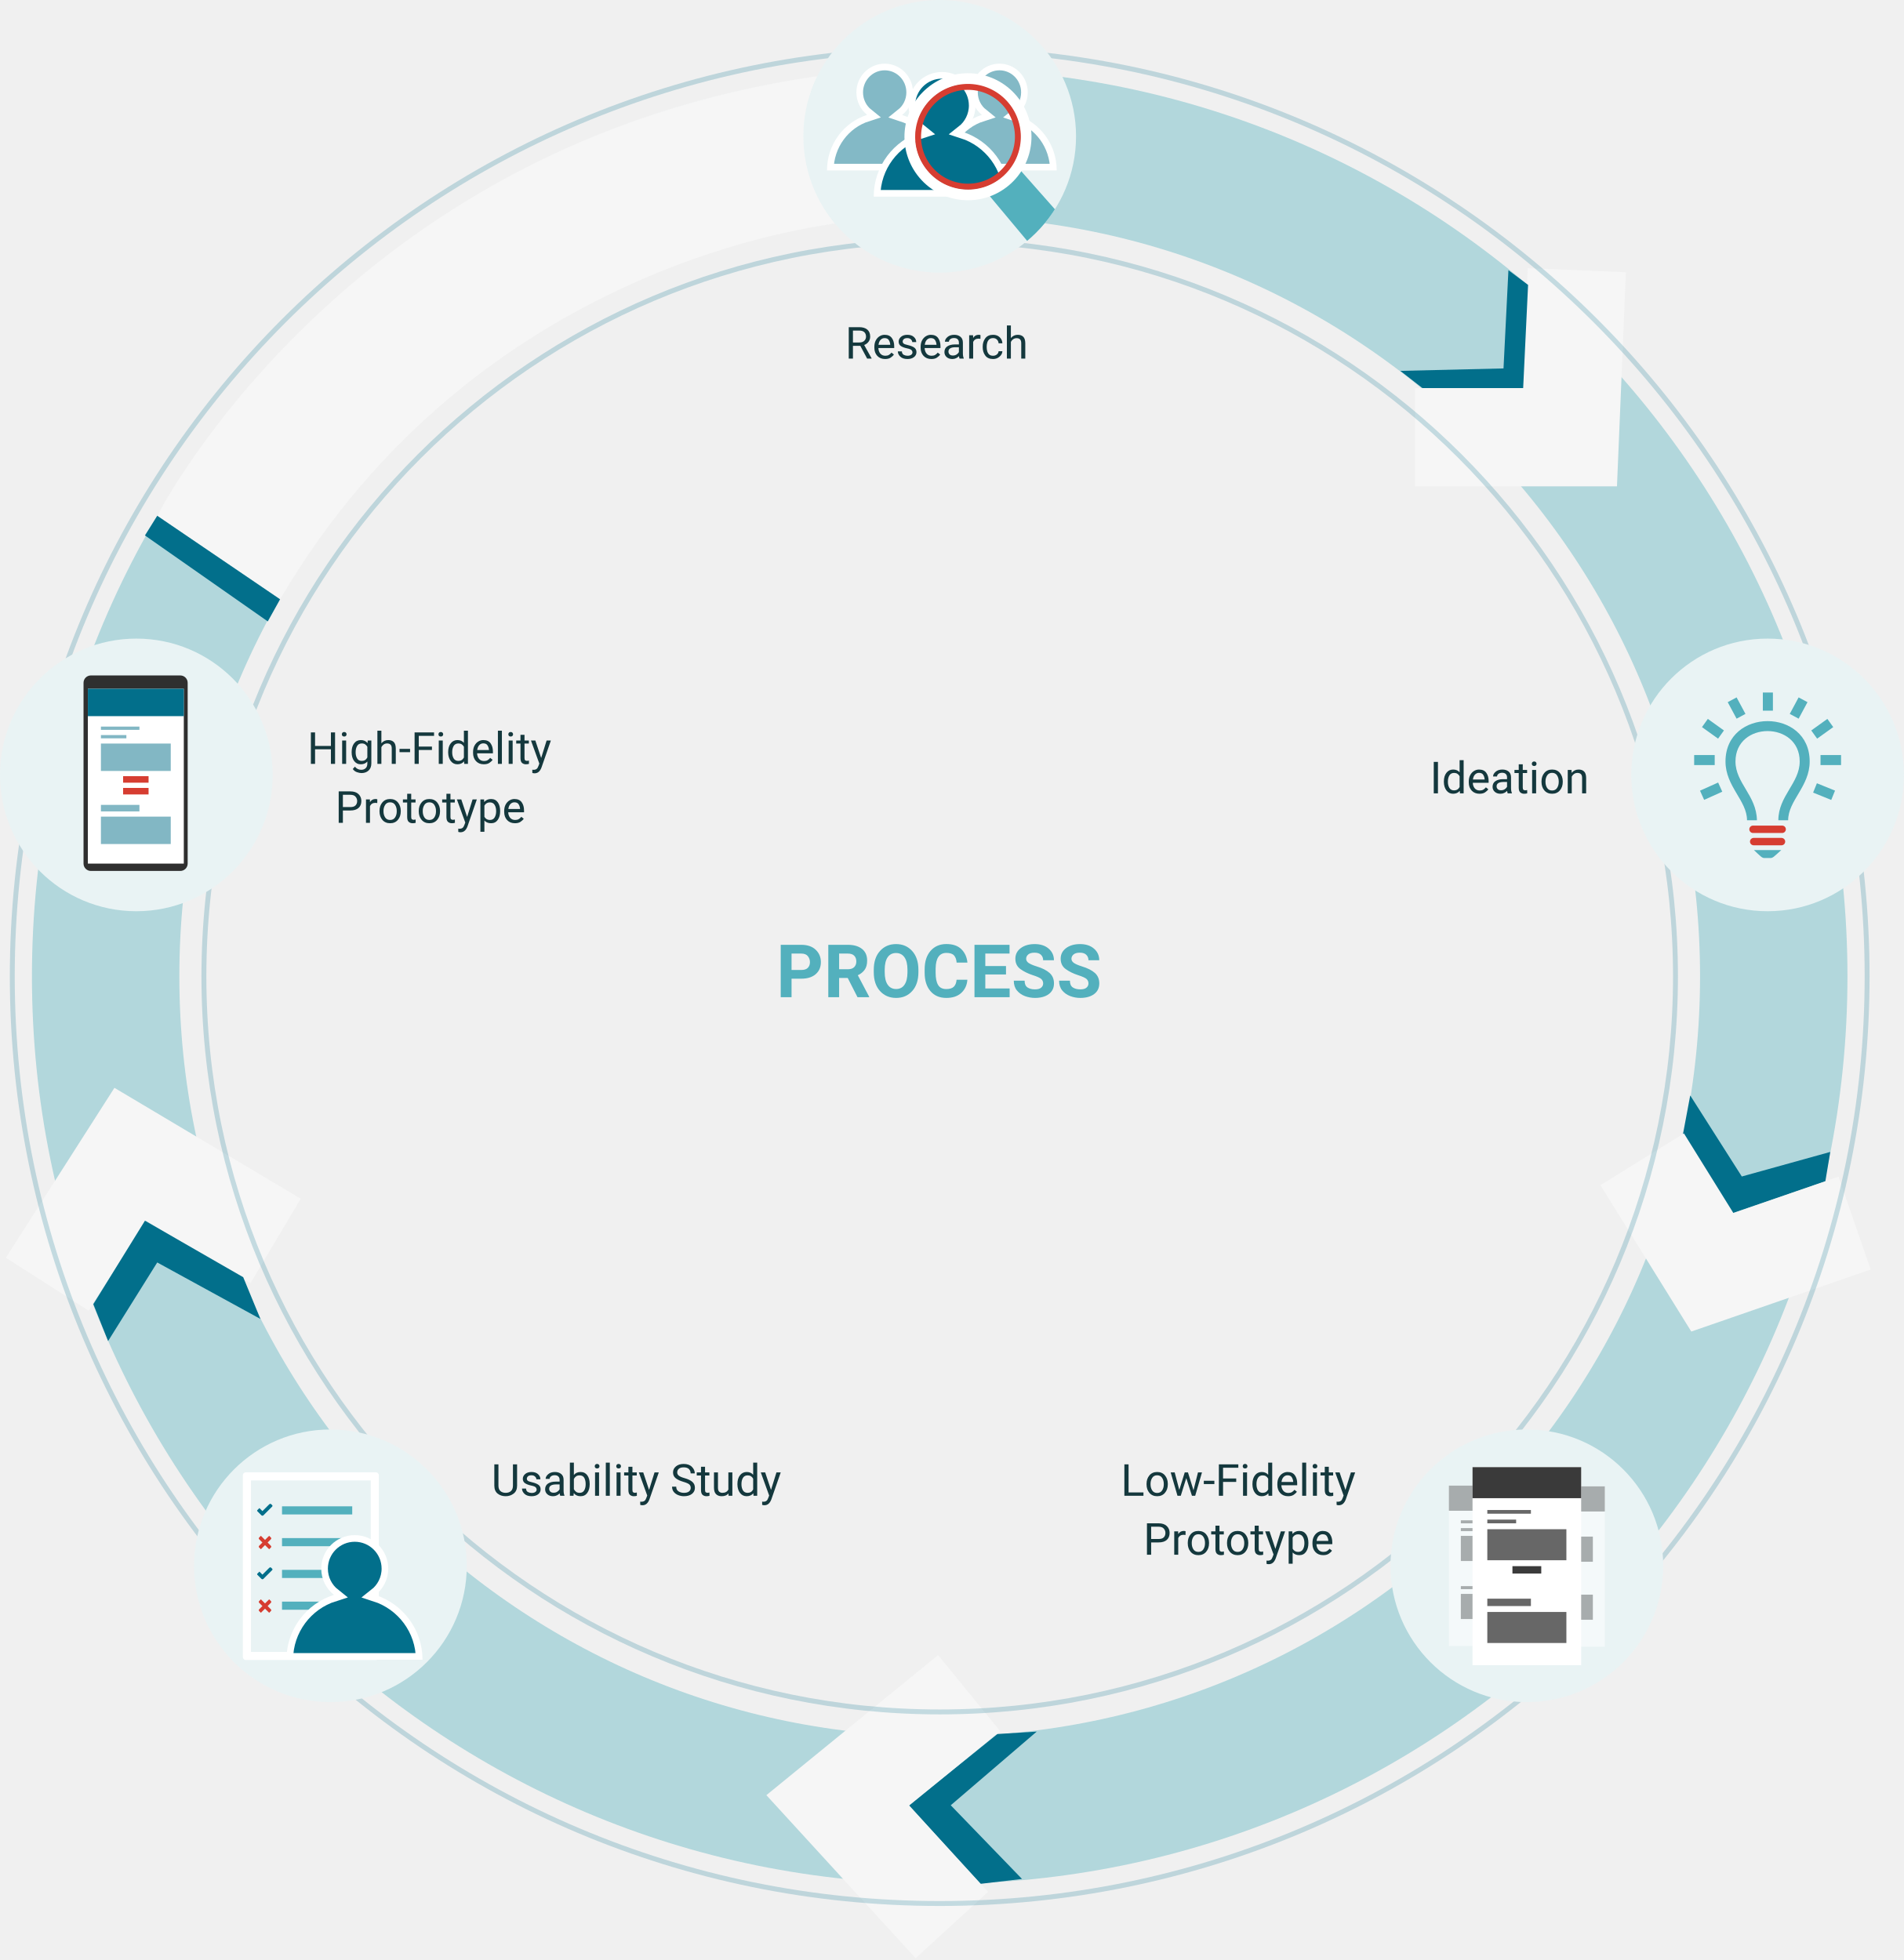
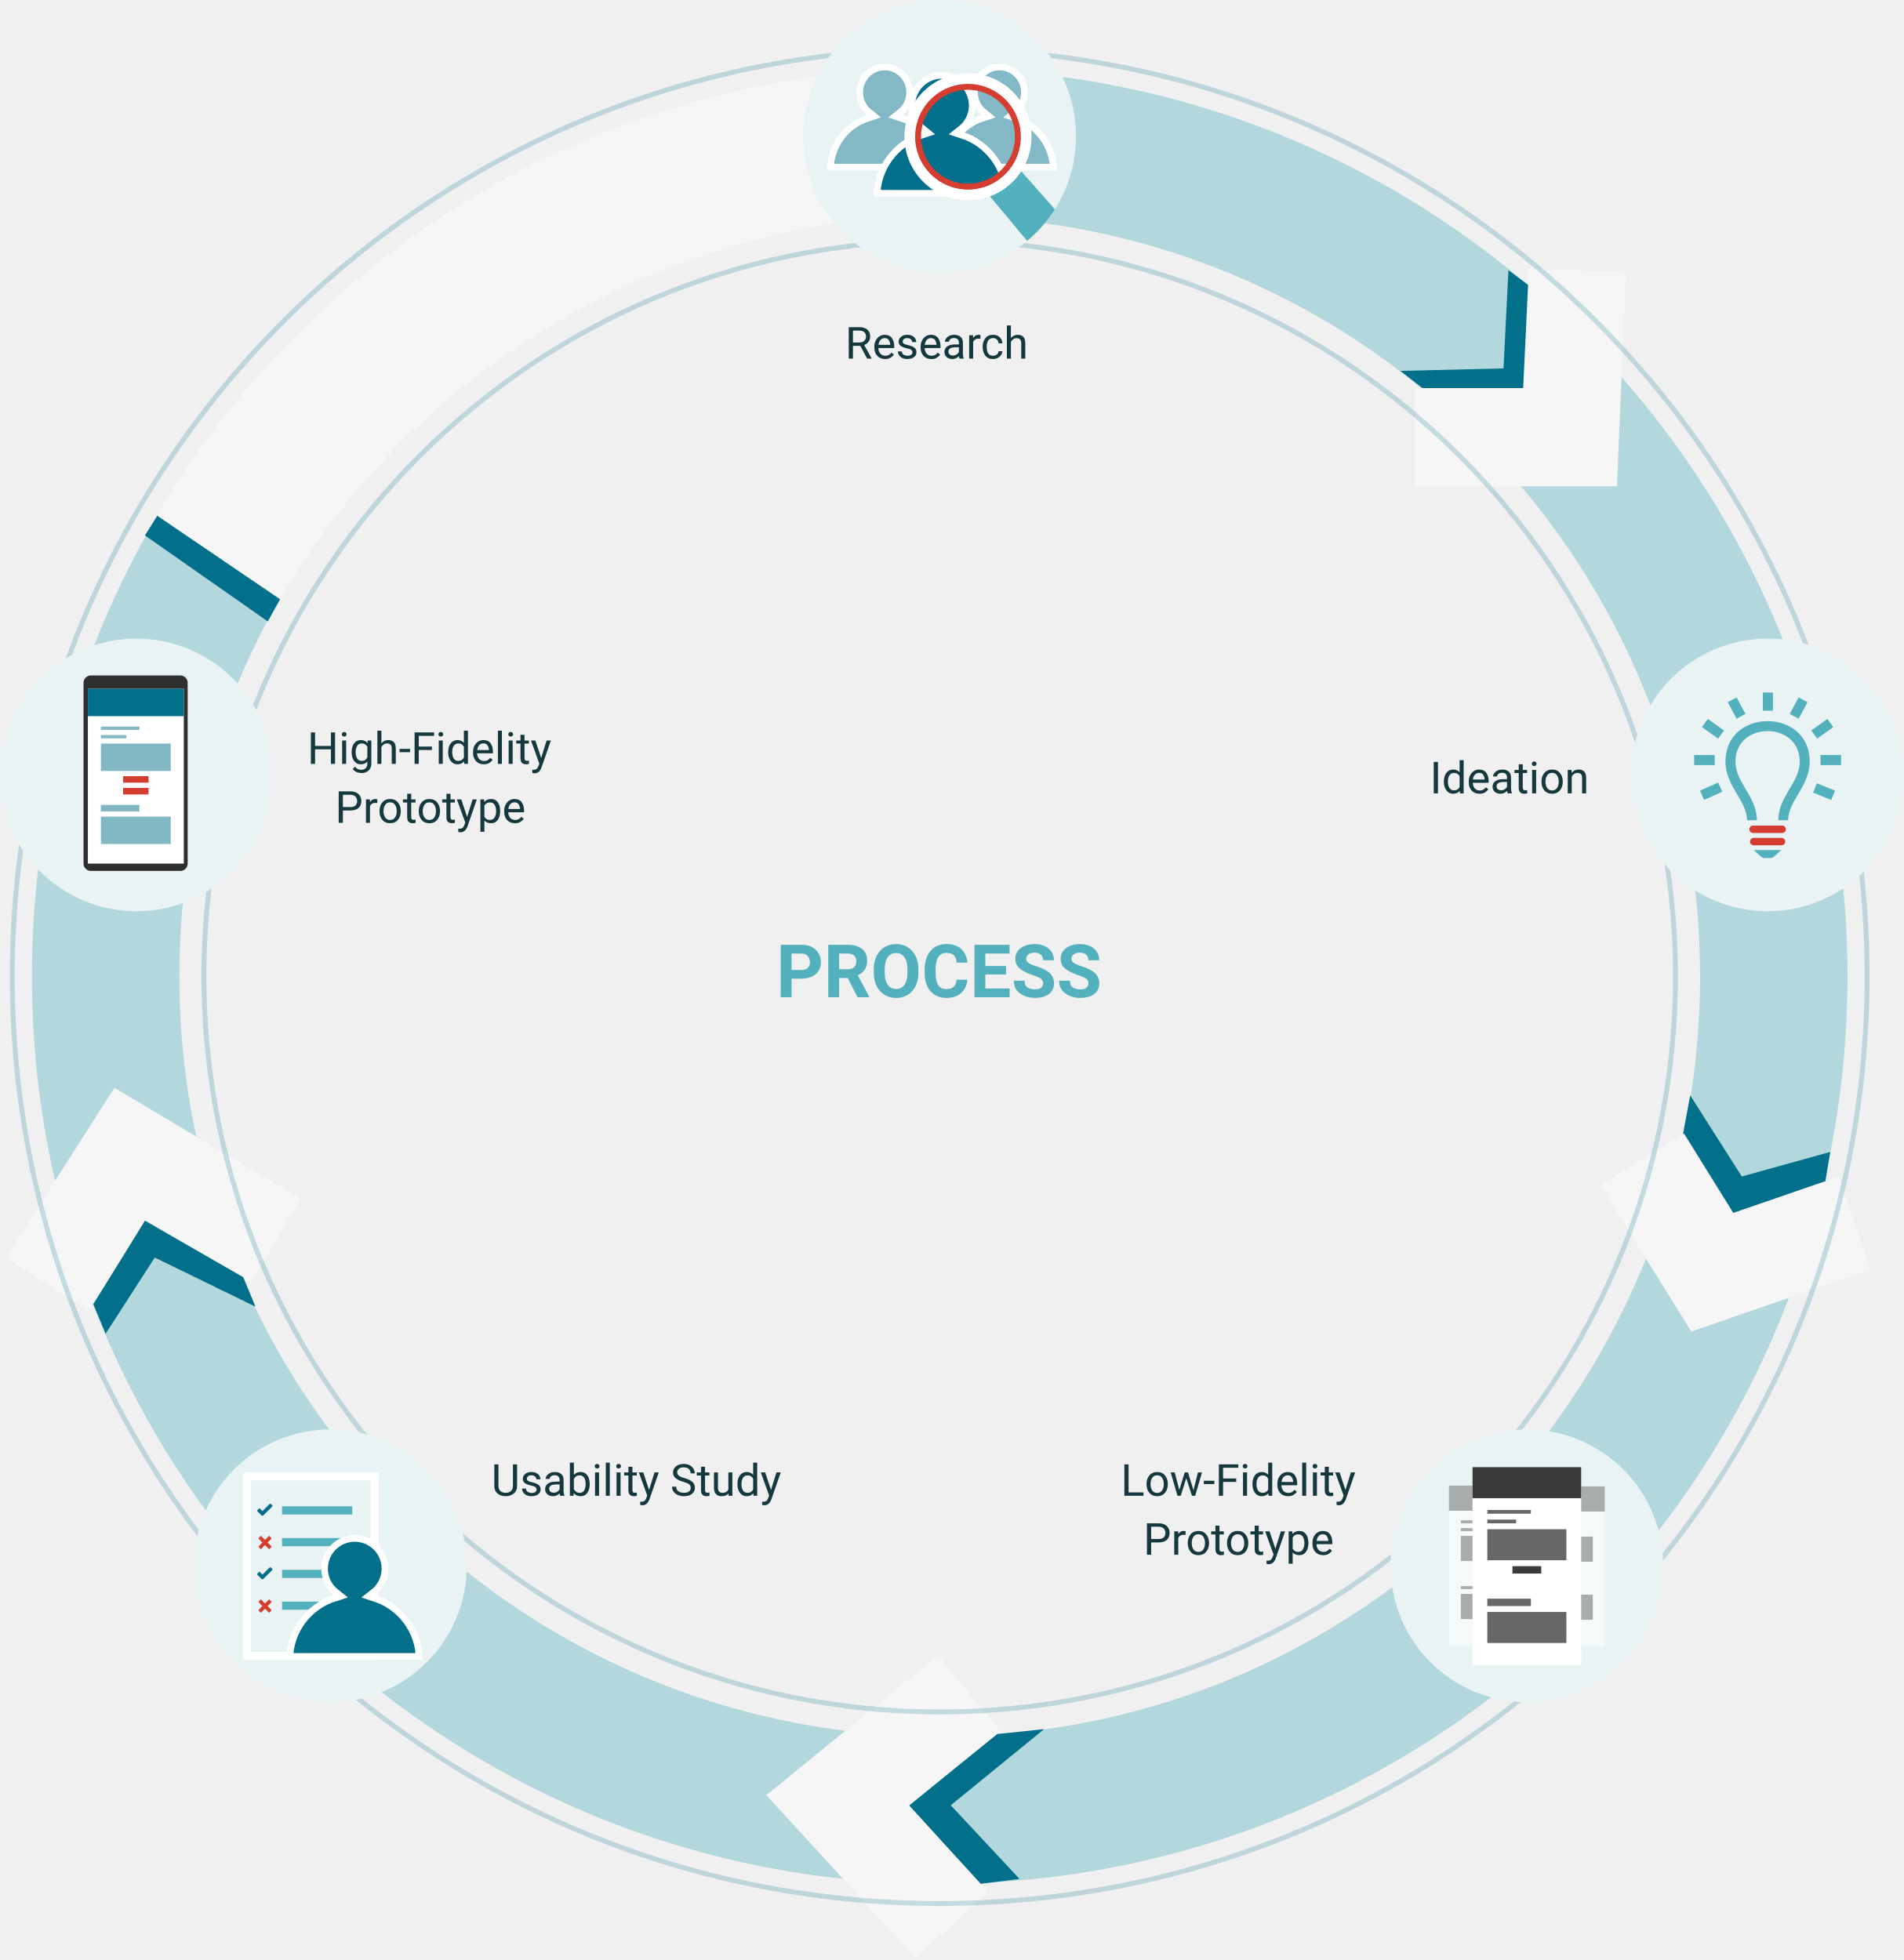
<svg xmlns="http://www.w3.org/2000/svg" xmlns:xlink="http://www.w3.org/1999/xlink" width="775px" height="798px" viewBox="0 0 775 798" version="1.1">
  <defs>
    <circle id="path-1" cx="382.5" cy="397.5" r="369.5" />
    <mask id="mask-2" maskContentUnits="userSpaceOnUse" maskUnits="objectBoundingBox" x="0" y="0" width="739" height="739" fill="white">
      <use xlink:href="#path-1" />
    </mask>
    <circle id="path-3" cx="382.5" cy="397.5" r="300.5" />
    <mask id="mask-4" maskContentUnits="userSpaceOnUse" maskUnits="objectBoundingBox" x="0" y="0" width="601" height="601" fill="white">
      <use xlink:href="#path-3" />
    </mask>
    <circle id="path-5" cx="382.5" cy="397.5" r="378.5" />
    <mask id="mask-6" maskContentUnits="userSpaceOnUse" maskUnits="objectBoundingBox" x="0" y="0" width="757" height="757" fill="white">
      <use xlink:href="#path-5" />
    </mask>
    <ellipse id="path-7" cx="55.5" cy="55.5" rx="55.5" ry="55.5" />
    <path d="M63.049,27.815 C53.579,30.852 46.715,39.832 46.715,50.439 L93.505,50.439 C93.505,39.88 86.702,30.932 77.298,27.856 C79.989,25.718 81.718,22.392 81.718,18.657 C81.718,12.206 76.561,6.976 70.199,6.976 C63.838,6.976 58.68,12.206 58.68,18.657 C58.68,22.369 60.387,25.676 63.049,27.815 Z" id="path-9" />
    <mask id="mask-10" maskContentUnits="userSpaceOnUse" maskUnits="objectBoundingBox" x="0" y="0" width="46.791" height="43.463" fill="white">
      <use xlink:href="#path-9" />
    </mask>
    <path d="M16.334,27.815 C6.864,30.852 0,39.832 0,50.439 L46.791,50.439 C46.791,39.88 39.988,30.932 30.584,27.856 C33.275,25.718 35.004,22.392 35.004,18.657 C35.004,12.206 29.847,6.976 23.485,6.976 C17.123,6.976 11.966,12.206 11.966,18.657 C11.966,22.369 13.673,25.676 16.334,27.815 Z" id="path-11" />
    <mask id="mask-12" maskContentUnits="userSpaceOnUse" maskUnits="objectBoundingBox" x="0" y="0" width="46.791" height="43.463" fill="white">
      <use xlink:href="#path-11" />
    </mask>
    <path d="M38.357,34.686 C27.149,38.23 19.024,48.714 19.024,61.096 L74.405,61.096 C74.405,48.769 66.353,38.324 55.223,34.734 C58.408,32.238 60.454,28.355 60.454,23.994 C60.454,16.464 54.35,10.359 46.82,10.359 C39.291,10.359 33.186,16.464 33.186,23.994 C33.186,28.327 35.207,32.188 38.357,34.686 Z" id="path-13" />
    <mask id="mask-14" maskContentUnits="userSpaceOnUse" maskUnits="objectBoundingBox" x="0" y="0" width="55.381" height="50.737" fill="white">
      <use xlink:href="#path-13" />
    </mask>
    <ellipse id="path-15" cx="25.96" cy="25.963" rx="25.854" ry="25.857" />
    <mask id="mask-16" maskContentUnits="userSpaceOnUse" maskUnits="objectBoundingBox" x="0" y="0" width="51.708" height="51.714" fill="white">
      <use xlink:href="#path-15" />
    </mask>
    <ellipse id="path-17" cx="25.968" cy="25.971" rx="21.505" ry="21.508" />
    <mask id="mask-18" maskContentUnits="userSpaceOnUse" maskUnits="objectBoundingBox" x="0" y="0" width="43.011" height="43.016" fill="white">
      <use xlink:href="#path-17" />
    </mask>
    <ellipse id="path-19" cx="55.5" cy="55.5" rx="55.5" ry="55.5" />
    <ellipse id="path-21" cx="55.5" cy="55.5" rx="55.5" ry="55.5" />
    <ellipse id="path-23" cx="55.5" cy="55.5" rx="55.5" ry="55.5" />
    <ellipse id="path-25" cx="55.5" cy="55.5" rx="55.5" ry="55.5" />
    <rect id="path-27" x="19.854" y="17.447" width="55.35" height="76.407" rx="1.2" />
    <mask id="mask-28" maskContentUnits="userSpaceOnUse" maskUnits="objectBoundingBox" x="0" y="0" width="55.35" height="76.407" fill="white">
      <use xlink:href="#path-27" />
    </mask>
    <path d="M56.935,67.343 C45.726,70.887 37.602,81.371 37.602,93.753 L92.983,93.753 C92.983,81.427 84.931,70.981 73.8,67.391 C76.985,64.895 79.032,61.012 79.032,56.652 C79.032,49.121 72.928,43.016 65.398,43.016 C57.868,43.016 51.764,49.121 51.764,56.652 C51.764,60.985 53.785,64.845 56.935,67.343 Z" id="path-29" />
    <mask id="mask-30" maskContentUnits="userSpaceOnUse" maskUnits="objectBoundingBox" x="0" y="0" width="55.381" height="50.737" fill="white">
      <use xlink:href="#path-29" />
    </mask>
  </defs>
  <g id="Poster" stroke="none" stroke-width="1" fill="none" fill-rule="evenodd">
    <g id="Artboard-5" transform="translate(-257, -815)">
      <g id="process_img_2" transform="translate(257, 815)">
        <use id="Oval-14" stroke="#53B0BD" mask="url(#mask-2)" stroke-width="120" stroke-linecap="square" opacity="0.398" xlink:href="#path-1" />
        <path d="M64,210 C64,210 141,58 333,31 C332,32 317,62 340,91 C336,92 195,106 114,244 L64,210 Z" id="Path-49" fill="#F6F6F6" />
        <polygon id="Path-50" fill="#026F8B" points="59 218 109 253 114 244 64 210" />
        <polyline id="Path-48" stroke="#F6F6F6" stroke-width="40" stroke-linecap="square" points="596 178 639 178 641 130" />
        <polyline id="Path-48-Copy-2" stroke="#F6F6F6" stroke-width="40" stroke-linecap="square" transform="translate(62.66266, 500.2183) rotate(-150) translate(-62.66266, -500.2183) " points="37.267 520.906 86.14 521.557 88.058 478.88" />
        <polygon id="Path-51" fill="#026F8B" points="579 158 620 158 622 116 614 110 612 150 570 151" />
        <path d="M685,462 L705,494 L743,481 C743,481 744,475 745,469 C745,469 709,479 709,479 L688,446 L685,462 Z" id="Path-52" fill="#026F8B" />
-         <polygon id="Path-53" fill="#026F8B" points="399 767 370 735 406 706 422 705 387 735 416 765" />
-         <polygon id="Path-54" fill="#026F8B" points="38 531 59 497 99 520 106 537 64 514 44 546" />
+         <polygon id="Path-53" fill="#026F8B" points="399 767 370 735 406 706 425 704 387 735 415 765" />
+         <polygon id="Path-54" fill="#026F8B" points="38 531 59 497 99 520 104 532 63 512 43 543" />
        <polyline id="Path-48-Copy-3" stroke="#F6F6F6" stroke-width="40" stroke-linecap="square" transform="translate(375.4526, 735.9157) rotate(-220) translate(-375.4526, -735.9157) " points="350.935 759.616 399.971 760.295 397.869 711.536" />
        <polyline id="Path-48-Copy" stroke="#F6F6F6" stroke-width="40" stroke-linecap="square" points="679 489 697 518 736 504.5" />
        <use id="Oval-14-Copy" stroke-opacity="0.21" stroke="#026F8B" mask="url(#mask-4)" stroke-width="4" stroke-linecap="square" xlink:href="#path-3" />
        <use id="Oval-14-Copy-2" stroke-opacity="0.21" stroke="#026F8B" mask="url(#mask-6)" stroke-width="4" stroke-linecap="square" xlink:href="#path-5" />
        <g id="Group-3" transform="translate(327, 0)">
          <mask id="mask-8" fill="white">
            <use xlink:href="#path-7" />
          </mask>
          <use id="Oval-7" fill="#E9F3F4" xlink:href="#path-7" />
          <g id="Group-2" mask="url(#mask-8)">
            <g transform="translate(9.626016, 18.95122)">
              <use id="Combined-Shape-Copy-2" stroke="#FFFFFF" mask="url(#mask-10)" stroke-width="5.4" stroke-linecap="square" fill-opacity="0.441" fill="#026F8B" xlink:href="#path-9" />
              <use id="Combined-Shape-Copy" stroke="#FFFFFF" mask="url(#mask-12)" stroke-width="5.4" stroke-linecap="square" fill-opacity="0.441" fill="#026F8B" xlink:href="#path-11" />
              <use id="Combined-Shape" stroke="#FFFFFF" mask="url(#mask-14)" stroke-width="5.4" stroke-linecap="square" fill="#026F8B" xlink:href="#path-13" />
              <g id="Group" stroke="none" stroke-width="1" fill="none" transform="translate(69.32858, 50.89869) rotate(-40) translate(-69.32858, -50.89869) translate(43.32858, 6.398689)">
                <path d="M17.217,47.26 L33.469,47.546 L34.293,79.507 C34.415,84.24 30.681,88.077 25.944,88.077 L25.715,88.077 C20.983,88.077 17.153,84.237 17.161,79.508 L17.217,47.26 Z" id="Rectangle-13" fill="#53B0BD" />
                <use id="Oval-2" stroke="#FFFFFF" mask="url(#mask-16)" stroke-width="9" stroke-linecap="square" xlink:href="#path-15" />
                <use id="Oval-2-Copy" stroke="#D63D31" mask="url(#mask-18)" stroke-width="4.8" stroke-linecap="square" xlink:href="#path-17" />
              </g>
            </g>
          </g>
        </g>
        <g id="Group-3-Copy" transform="translate(664, 260)">
          <mask id="mask-20" fill="white">
            <use xlink:href="#path-19" />
          </mask>
          <use id="Oval-7" fill="#E9F3F4" xlink:href="#path-19" />
          <path d="M61.421,76.137 L49.561,76.137 C48.73,76.137 48.056,76.811 48.056,77.642 C48.056,78.473 48.73,79.147 49.561,79.147 L61.421,79.147 C62.252,79.147 62.926,78.473 62.926,77.642 C62.926,76.811 62.252,76.137 61.421,76.137 Z" id="light-bulb-18-icon-path" fill="#D63D31" mask="url(#mask-20)" />
          <g id="idea" mask="url(#mask-20)">
            <g transform="translate(25.56911, 21.95935)">
              <path d="M35.581,59.188 L24.263,59.188 C23.432,59.188 22.758,59.862 22.758,60.693 C22.758,61.525 23.432,62.198 24.263,62.198 L35.581,62.198 C36.412,62.198 37.086,61.525 37.086,60.693 C37.086,59.862 36.412,59.188 35.581,59.188 Z" id="light-bulb-18-icon-path" fill="#D63D31" fill-rule="evenodd" />
              <path d="M24.341,64.129 C27.271,66.838 27.572,67.382 28.742,67.382 L30.995,67.382 C32.138,67.382 32.42,66.878 35.503,64.129 L24.341,64.129 Z M47.055,28.07 C47.055,38.26 38.292,43.97 38.292,52.011 L34.301,52.011 C34.304,42.1 42.993,36.88 42.993,28.07 C42.993,11.577 16.852,11.552 16.852,28.07 C16.852,36.872 25.389,41.868 25.587,52.011 L21.552,52.011 C21.552,43.97 12.789,38.26 12.789,28.07 C12.789,6.17 47.055,6.148 47.055,28.07 Z M32.09,7.378 L27.991,7.378 L27.991,0 L32.09,0 L32.09,7.378 Z M46.166,3.92 L42.554,1.982 L38.947,8.705 L42.559,10.643 L46.166,3.92 Z M56.649,14.072 L54.261,10.74 L47.702,15.44 L50.09,18.772 L56.649,14.072 Z M57.373,39.929 L49.994,36.94 L48.455,40.739 L55.834,43.728 L57.373,39.929 Z M59.827,25.441 L51.465,25.441 L51.465,29.54 L59.827,29.54 L59.827,25.441 Z M20.915,8.705 L17.308,1.982 L13.696,3.92 L17.303,10.643 L20.915,8.705 Z M12.159,15.44 L5.601,10.74 L3.213,14.072 L9.772,18.772 L12.159,15.44 Z M11.478,40.38 L9.797,36.642 L2.418,39.959 L4.099,43.697 L11.478,40.38 Z M8.397,25.441 L0.035,25.441 L0.035,29.54 L8.397,29.54 L8.397,25.441 Z" id="light-bulb-18-icon" fill="#53B0BD" fill-rule="nonzero" />
            </g>
          </g>
        </g>
        <g id="Group-3-Copy-2" transform="translate(566, 582)">
          <mask id="mask-22" fill="white">
            <use xlink:href="#path-21" />
          </mask>
          <use id="Oval-7" fill="#E9F3F4" xlink:href="#path-21" />
          <g id="Group-4-Copy" opacity="0.5" mask="url(#mask-22)">
            <g transform="translate(51.43902, 23.1626)">
              <rect id="Rectangle" fill="#FFFFFF" x="0" y="0" width="35.797" height="65.276" />
              <rect id="Rectangle-2" fill="#666666" x="0" y="0" width="35.797" height="10.23" />
              <rect id="Rectangle-2-Copy" fill="#666666" x="4.87" y="20.46" width="26.056" height="10.23" />
              <rect id="Rectangle-3" fill="#53B0BD" x="4.87" y="14.127" width="14.367" height="1.218" />
              <rect id="Rectangle-3-Copy-4" fill="#53B0BD" x="4.87" y="40.92" width="14.367" height="1.218" />
              <rect id="Rectangle-3-Copy" fill="#53B0BD" x="4.87" y="17.293" width="9.497" height="1.218" />
              <rect id="Rectangle-3-Copy-2" fill="#D63D31" x="13.15" y="32.638" width="9.497" height="2.436" />
              <rect id="Rectangle-2-Copy-2" fill="#666666" x="4.87" y="44.086" width="26.056" height="10.23" />
            </g>
          </g>
          <g id="Group-4-Copy-2" opacity="0.5" mask="url(#mask-22)">
            <g transform="translate(23.76423, 22.86179)">
              <rect id="Rectangle" fill="#FFFFFF" x="0" y="0" width="35.797" height="65.276" />
              <rect id="Rectangle-2" fill="#666666" x="0" y="0" width="35.797" height="10.23" />
              <rect id="Rectangle-2-Copy" fill="#666666" x="4.87" y="20.46" width="26.056" height="10.23" />
              <rect id="Rectangle-3" fill="#666666" x="4.87" y="14.127" width="14.367" height="1.218" />
              <rect id="Rectangle-3-Copy-4" fill="#666666" x="4.87" y="40.92" width="14.367" height="1.218" />
              <rect id="Rectangle-3-Copy" fill="#666666" x="4.87" y="17.293" width="9.497" height="1.218" />
              <rect id="Rectangle-3-Copy-2" fill="#D63D31" x="13.15" y="32.638" width="9.497" height="2.436" />
              <rect id="Rectangle-2-Copy-2" fill="#666666" x="4.87" y="44.086" width="26.056" height="10.23" />
            </g>
          </g>
          <g id="Group-4" mask="url(#mask-22)">
            <g transform="translate(33.39024, 15.34146)">
              <rect id="Rectangle" fill="#FFFFFF" x="0" y="0" width="44.22" height="80.618" />
              <rect id="Rectangle-2" fill="#3A3A3A" x="0" y="0" width="44.22" height="12.634" />
              <rect id="Rectangle-2-Copy" fill="#676767" x="6.016" y="25.268" width="32.187" height="12.634" />
              <rect id="Rectangle-3" fill="#676767" x="6.016" y="17.447" width="17.748" height="1.504" />
              <rect id="Rectangle-3-Copy-4" fill="#676767" x="6.016" y="53.545" width="17.748" height="3.008" />
              <rect id="Rectangle-3-Copy" fill="#676767" x="6.016" y="21.358" width="11.732" height="1.504" />
              <rect id="Rectangle-3-Copy-2" fill="#3B3B3B" x="16.244" y="40.309" width="11.732" height="3.008" />
              <rect id="Rectangle-2-Copy-2" fill="#676767" x="6.016" y="58.959" width="32.187" height="12.634" />
            </g>
          </g>
        </g>
        <g id="Group-3-Copy-4" transform="translate(0, 260)">
          <mask id="mask-24" fill="white">
            <use xlink:href="#path-23" />
          </mask>
          <use id="Oval-7" fill="#E9F3F4" xlink:href="#path-23" />
          <g id="Group-4" mask="url(#mask-24)">
            <g transform="translate(34, 15)">
              <rect id="Rectangle-6" fill="#2F2F2F" x="0" y="0" width="42.39" height="79.599" rx="3" />
              <rect id="Rectangle" fill="#FFFFFF" x="1.766" y="5.416" width="39.052" height="71.196" />
              <rect id="Rectangle-2" fill="#026F8B" x="1.766" y="5.416" width="39.052" height="11.158" />
              <rect id="Rectangle-2-Copy" fill="#82B7C4" x="7.079" y="27.731" width="28.425" height="11.158" />
              <rect id="Rectangle-3" fill="#82B7C4" x="7.079" y="20.824" width="15.674" height="1.328" />
              <rect id="Rectangle-3-Copy-4" fill="#82B7C4" x="7.079" y="52.703" width="15.674" height="2.657" />
              <rect id="Rectangle-3-Copy" fill="#82B7C4" x="7.079" y="24.277" width="10.361" height="1.328" />
              <rect id="Rectangle-3-Copy-2" fill="#D63D31" x="16.112" y="41.014" width="10.361" height="2.657" />
              <rect id="Rectangle-3-Copy-3" fill="#D63D31" x="16.112" y="45.796" width="10.361" height="2.657" />
              <rect id="Rectangle-2-Copy-2" fill="#82B7C4" x="7.079" y="57.484" width="28.425" height="11.158" />
            </g>
          </g>
        </g>
        <g id="Group-3-Copy-3" transform="translate(79, 582)">
          <mask id="mask-26" fill="white">
            <use xlink:href="#path-25" />
          </mask>
          <use id="Oval-7" fill="#E9F3F4" xlink:href="#path-25" />
          <g id="Rectangle-4" mask="url(#mask-26)" stroke-linecap="square" stroke-width="6.6" stroke="#FFFFFF">
            <use mask="url(#mask-28)" xlink:href="#path-27" />
          </g>
          <rect id="Rectangle-5" fill="#53B0BD" mask="url(#mask-26)" x="35.797" y="31.285" width="28.577" height="3.309" />
          <rect id="Rectangle-5-Copy" fill="#53B0BD" mask="url(#mask-26)" x="35.797" y="44.22" width="28.577" height="3.309" />
          <g id="close_x" mask="url(#mask-26)">
            <g transform="translate(26.77236, 43.9187)" id="Group">
              <g>
                <polygon id="Shape" stroke="#D63D31" stroke-width="0.9" fill-rule="nonzero" points="4.211 0.424 3.787 0 2.106 1.682 0.424 0 0 0.424 1.682 2.106 0 3.787 0.424 4.211 2.106 2.53 3.787 4.211 4.211 3.787 2.53 2.106" />
                <polygon id="Shape-Copy" stroke="#D63D31" stroke-width="0.9" fill-rule="nonzero" points="4.211 26.294 3.787 25.87 2.106 27.551 0.424 25.87 0 26.294 1.682 27.976 0 29.657 0.424 30.081 2.106 28.4 3.787 30.081 4.211 29.657 2.53 27.976" />
              </g>
            </g>
          </g>
          <rect id="Rectangle-5-Copy-2" fill="#53B0BD" mask="url(#mask-26)" x="35.797" y="57.154" width="28.577" height="3.309" />
          <rect id="Rectangle-5-Copy-3" fill="#53B0BD" mask="url(#mask-26)" x="35.797" y="70.089" width="28.577" height="3.309" />
          <g id="check" mask="url(#mask-26)" stroke-width="0.9" stroke="#026F8B" fill-rule="nonzero">
            <g transform="translate(26.17073, 30.68293)" id="Shape">
              <polygon points="5.264 0.424 1.654 4.034 0 2.379 0.424 1.955 1.654 3.183 4.84 0" />
            </g>
          </g>
          <g id="check-copy" mask="url(#mask-26)" stroke-width="0.9" stroke="#026F8B" fill-rule="nonzero">
            <g transform="translate(26.17073, 56.55285)" id="Shape">
              <polygon points="5.264 0.424 1.654 4.034 0 2.379 0.424 1.955 1.654 3.183 4.84 0" />
            </g>
          </g>
          <g id="Combined-Shape" mask="url(#mask-26)" stroke="#FFFFFF" stroke-width="5.4" fill="#026F8B" stroke-linecap="square">
            <use mask="url(#mask-30)" xlink:href="#path-29" />
          </g>
        </g>
        <text id="Research" font-family="Roboto-Regular, Roboto" font-size="18" font-weight="normal" fill-opacity="0.924" fill="#032A2F">
          <tspan x="344" y="146">Research</tspan>
        </text>
        <text id="Ideation" font-family="Roboto-Regular, Roboto" font-size="18" font-weight="normal" fill-opacity="0.924" fill="#032A2F">
          <tspan x="582" y="323">Ideation</tspan>
        </text>
        <text id="Low-Fidelity-Prototy" font-family="Roboto-Regular, Roboto" font-size="18" font-weight="normal" fill-opacity="0.924" fill="#032A2F">
          <tspan x="456.19" y="609">Low-Fidelity </tspan>
          <tspan x="465.383" y="633">Prototype</tspan>
        </text>
        <text id="Usability-Study" font-family="Roboto-Regular, Roboto" font-size="18" font-weight="normal" fill-opacity="0.924" fill="#032A2F">
          <tspan x="199.982" y="609">Usability Study</tspan>
        </text>
        <text id="High-Fidelity-Protot" font-family="Roboto-Regular, Roboto" font-size="18" font-weight="normal" fill-opacity="0.924" fill="#032A2F">
          <tspan x="125.059" y="311">High-Fidelity </tspan>
          <tspan x="136.383" y="335">Prototype</tspan>
        </text>
        <text id="PROCESS-Copy" font-family="Roboto-Black, Roboto" font-size="30" font-weight="700" fill="#53B0BD">
          <tspan x="315.888" y="406">PROCESS</tspan>
        </text>
      </g>
    </g>
  </g>
</svg>
